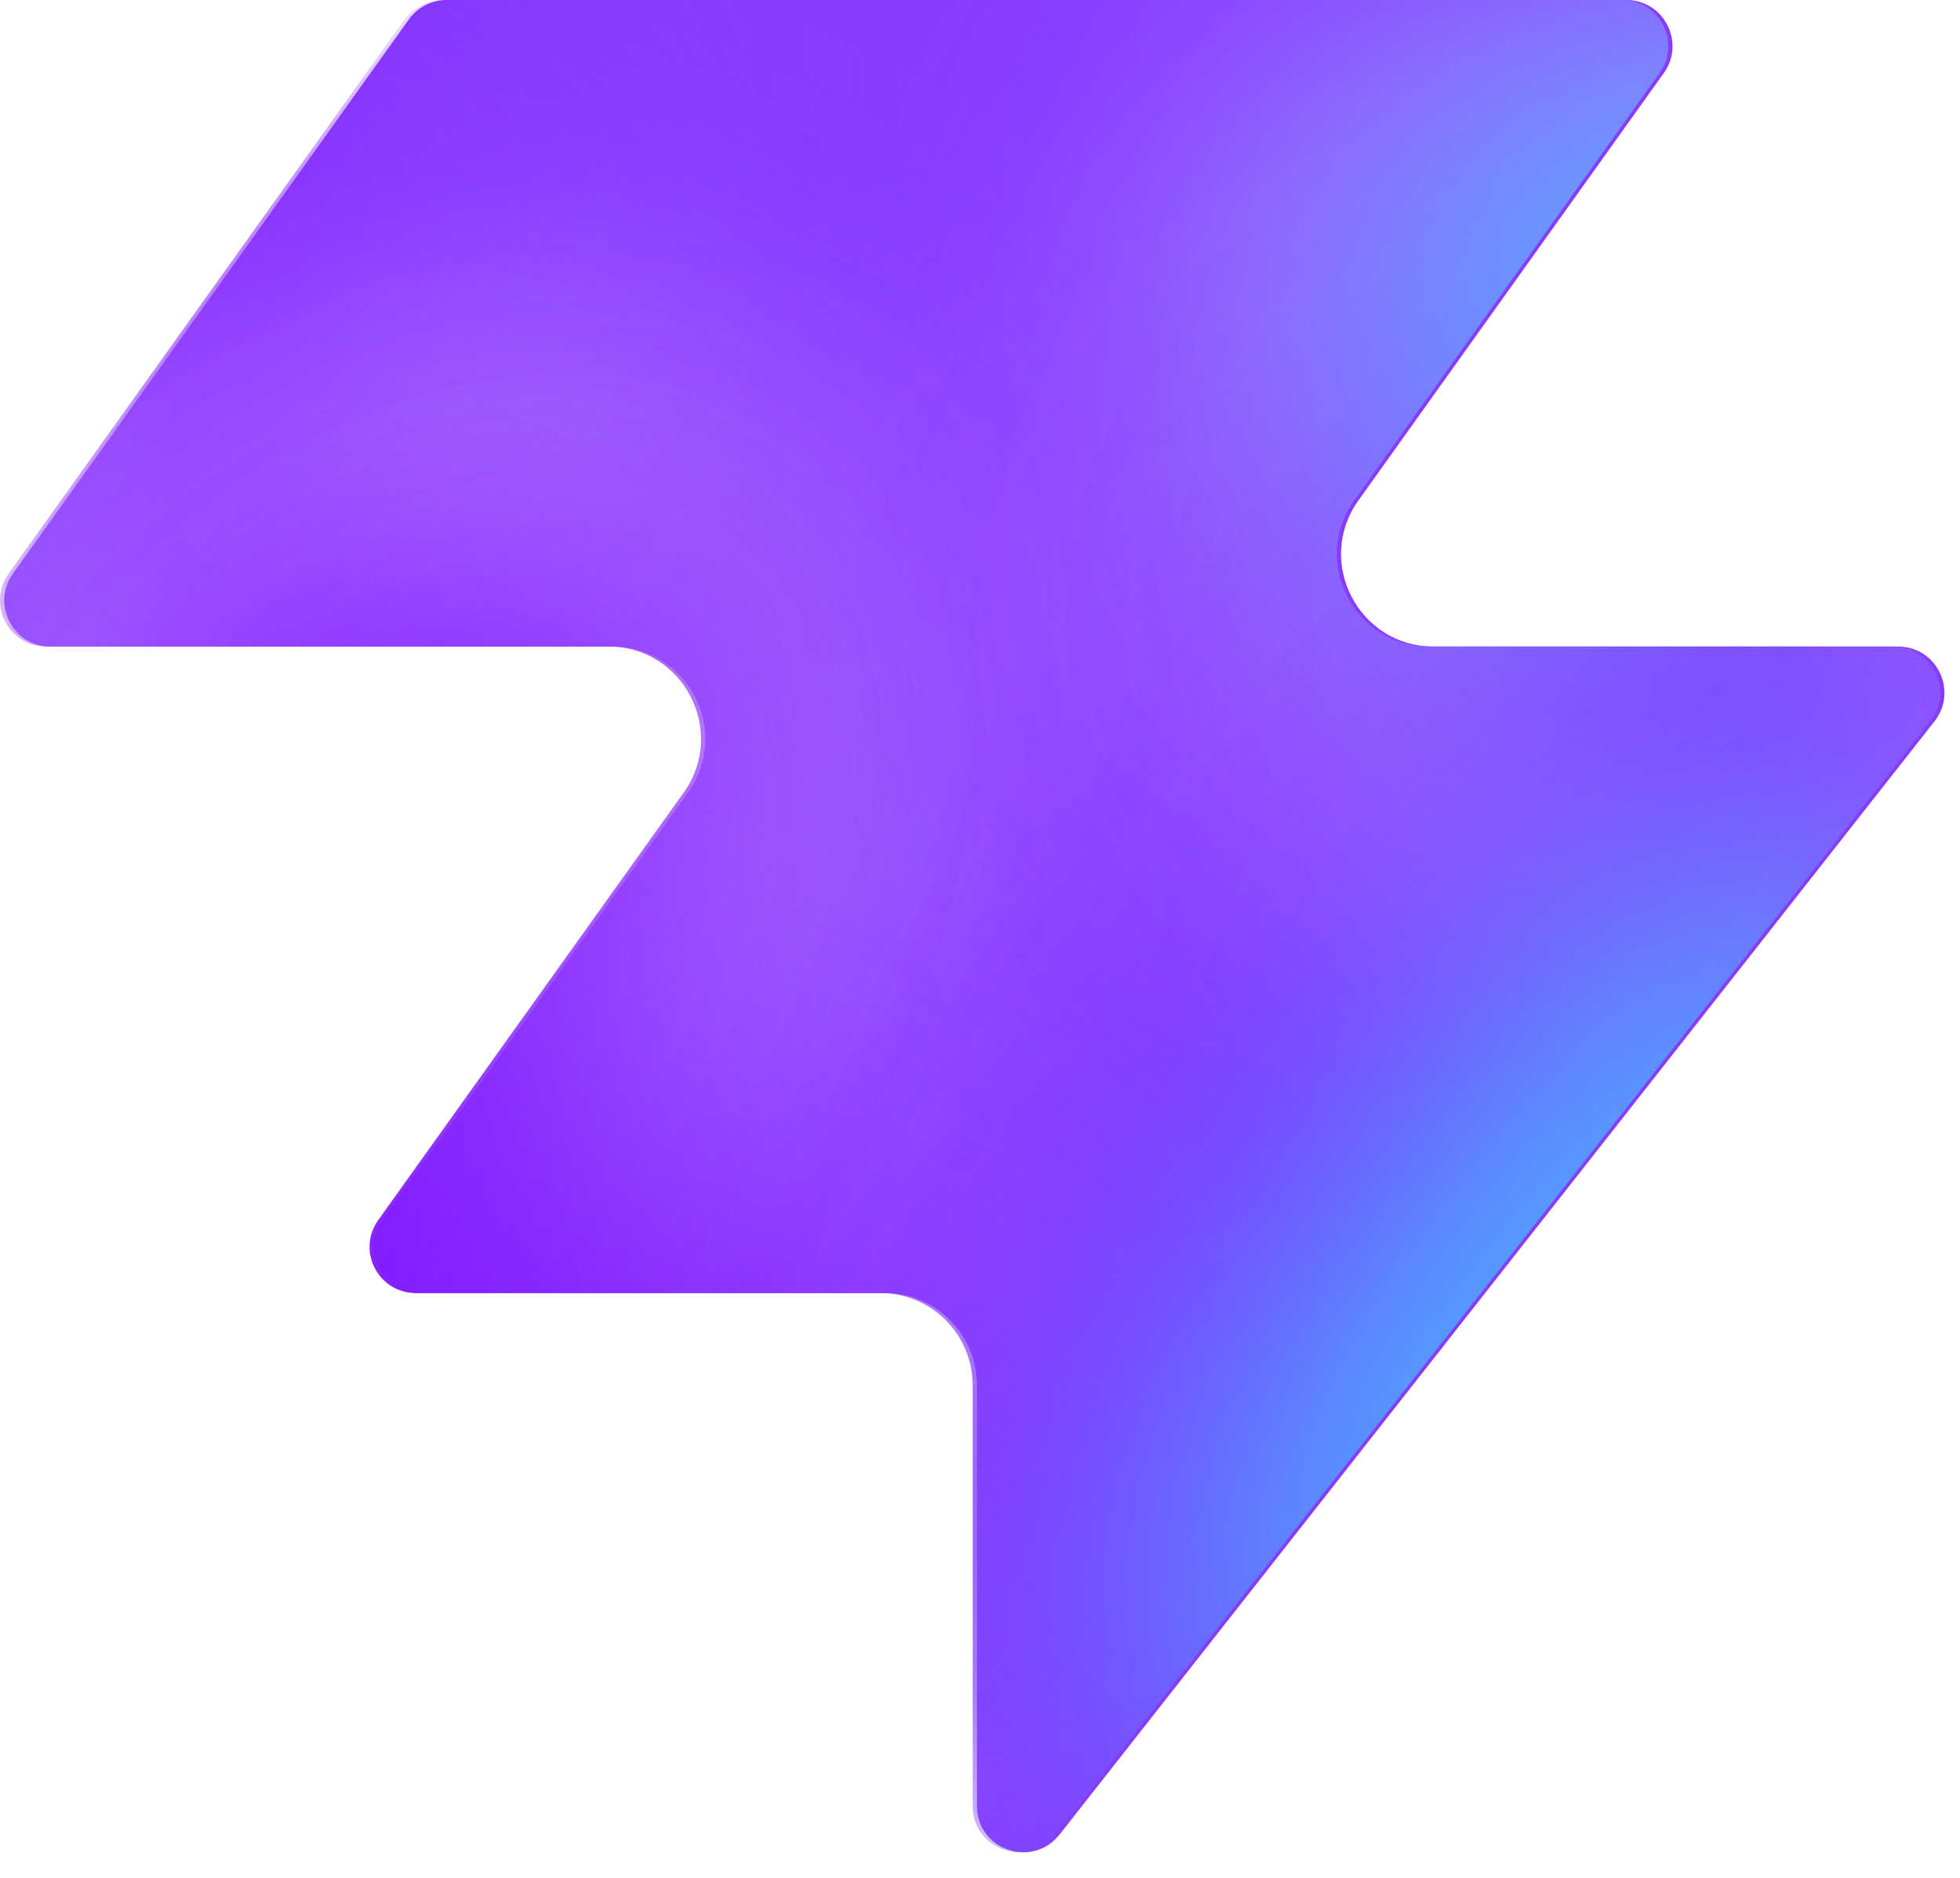
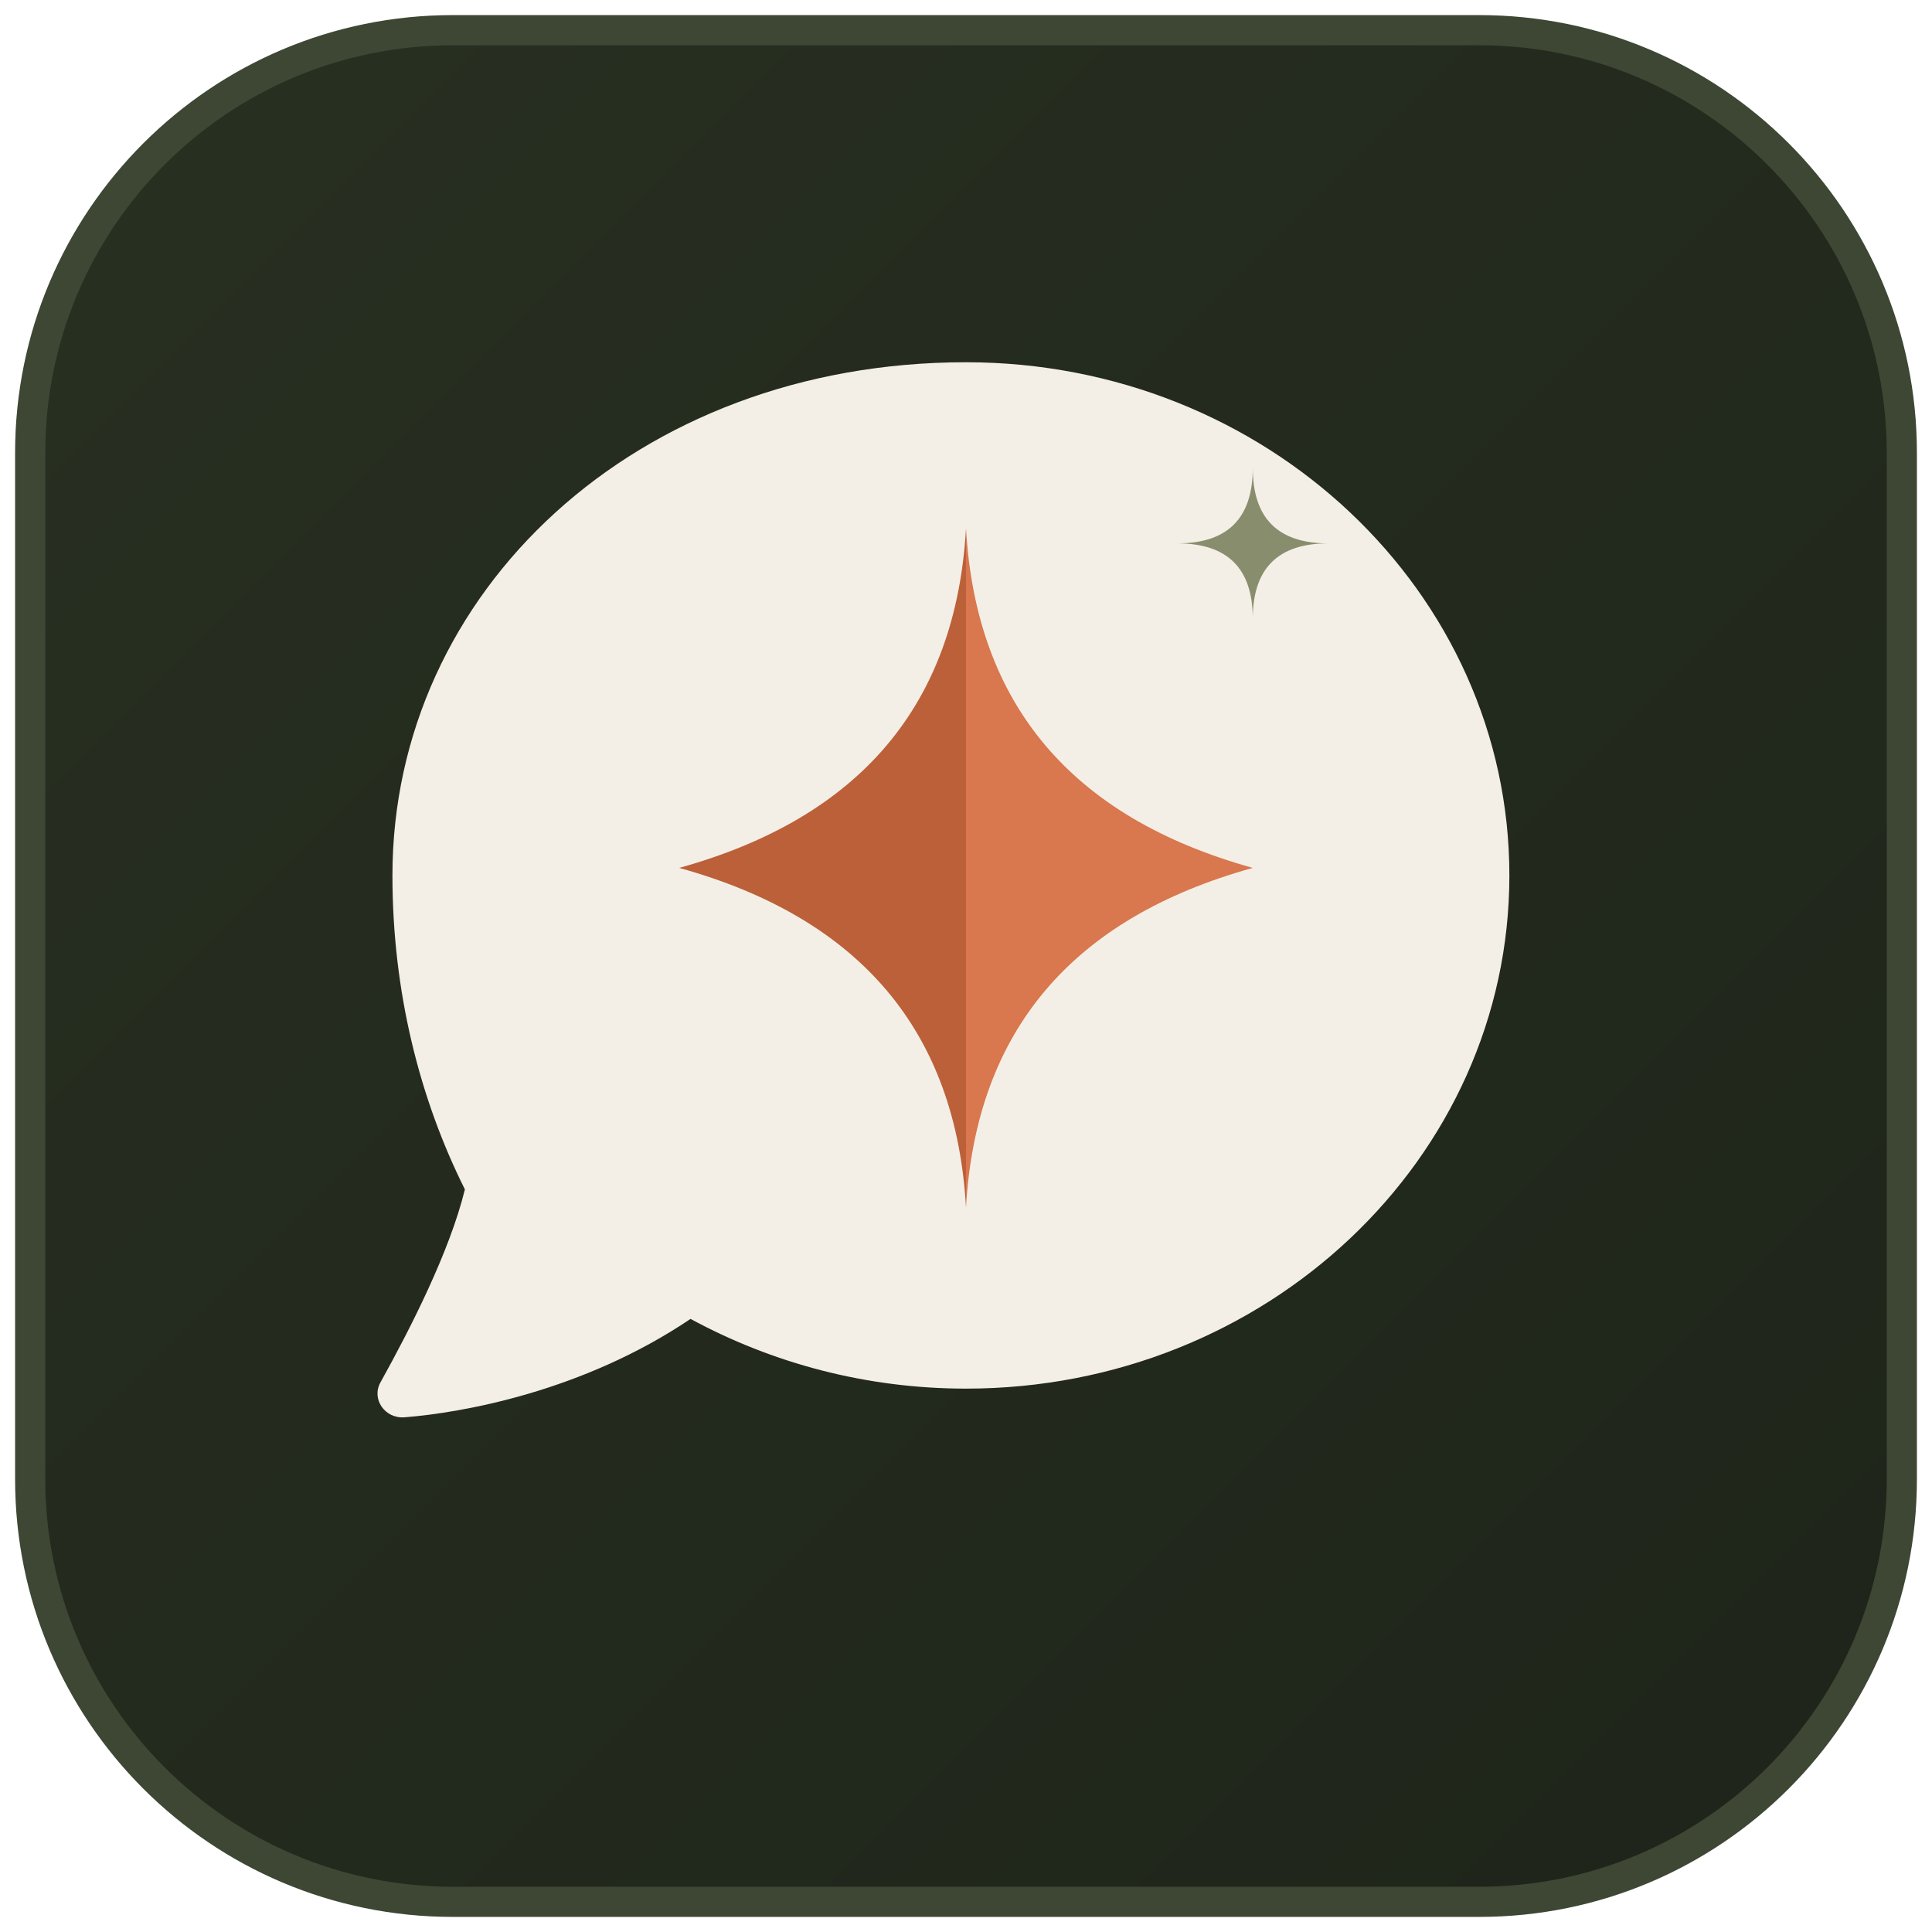
- <svg xmlns="http://www.w3.org/2000/svg" width="48" height="46" fill="none" viewBox="0 0 48 46">
-   <path fill="#863bff" d="M25.946 44.938c-.664.845-2.021.375-2.021-.698V33.937a2.26 2.26 0 0 0-2.262-2.262H10.287c-.92 0-1.456-1.04-.92-1.788l7.48-10.471c1.07-1.497 0-3.578-1.842-3.578H1.237c-.92 0-1.456-1.04-.92-1.788L10.013.474c.214-.297.556-.474.92-.474h28.894c.92 0 1.456 1.04.92 1.788l-7.48 10.471c-1.07 1.498 0 3.579 1.842 3.579h11.377c.943 0 1.473 1.088.89 1.83L25.947 44.94z" style="fill:#863bff;fill:color(display-p3 .525 .23 1);fill-opacity:1" />
-   <mask id="a" width="48" height="46" x="0" y="0" maskUnits="userSpaceOnUse" style="mask-type:alpha">
-     <path fill="#000" d="M25.842 44.938c-.664.844-2.021.375-2.021-.698V33.937a2.26 2.26 0 0 0-2.262-2.262H10.183c-.92 0-1.456-1.04-.92-1.788l7.48-10.471c1.07-1.498 0-3.579-1.842-3.579H1.133c-.92 0-1.456-1.04-.92-1.787L9.91.473c.214-.297.556-.474.92-.474h28.894c.92 0 1.456 1.04.92 1.788l-7.48 10.471c-1.07 1.498 0 3.578 1.842 3.578h11.377c.943 0 1.473 1.088.89 1.832L25.843 44.94z" style="fill:#000;fill-opacity:1" />
-   </mask>
-   <g mask="url(#a)">
-     <g filter="url(#b)">
-       <ellipse cx="5.508" cy="14.704" fill="#ede6ff" rx="5.508" ry="14.704" style="fill:#ede6ff;fill:color(display-p3 .927 .903 1);fill-opacity:1" transform="matrix(.00324 1 1 -.00324 -4.47 31.516)" />
-     </g>
-     <g filter="url(#c)">
-       <ellipse cx="10.399" cy="29.851" fill="#ede6ff" rx="10.399" ry="29.851" style="fill:#ede6ff;fill:color(display-p3 .927 .903 1);fill-opacity:1" transform="matrix(.00324 1 1 -.00324 -39.328 7.883)" />
-     </g>
-     <g filter="url(#d)">
-       <ellipse cx="5.508" cy="30.487" fill="#7e14ff" rx="5.508" ry="30.487" style="fill:#7e14ff;fill:color(display-p3 .492 .077 1);fill-opacity:1" transform="rotate(89.814 -25.913 -14.639)scale(1 -1)" />
-     </g>
-     <g filter="url(#e)">
-       <ellipse cx="5.508" cy="30.599" fill="#7e14ff" rx="5.508" ry="30.599" style="fill:#7e14ff;fill:color(display-p3 .492 .077 1);fill-opacity:1" transform="rotate(89.814 -32.644 -3.334)scale(1 -1)" />
-     </g>
-     <g filter="url(#f)">
-       <ellipse cx="5.508" cy="30.599" fill="#7e14ff" rx="5.508" ry="30.599" style="fill:#7e14ff;fill:color(display-p3 .492 .077 1);fill-opacity:1" transform="matrix(.00324 1 1 -.00324 -34.34 30.47)" />
-     </g>
-     <g filter="url(#g)">
-       <ellipse cx="14.072" cy="22.078" fill="#ede6ff" rx="14.072" ry="22.078" style="fill:#ede6ff;fill:color(display-p3 .927 .903 1);fill-opacity:1" transform="rotate(93.35 24.506 48.493)scale(-1 1)" />
-     </g>
-     <g filter="url(#h)">
-       <ellipse cx="3.47" cy="21.501" fill="#7e14ff" rx="3.47" ry="21.501" style="fill:#7e14ff;fill:color(display-p3 .492 .077 1);fill-opacity:1" transform="rotate(89.009 28.708 47.59)scale(-1 1)" />
-     </g>
-     <g filter="url(#i)">
-       <ellipse cx="3.47" cy="21.501" fill="#7e14ff" rx="3.47" ry="21.501" style="fill:#7e14ff;fill:color(display-p3 .492 .077 1);fill-opacity:1" transform="rotate(89.009 28.708 47.59)scale(-1 1)" />
-     </g>
-     <g filter="url(#j)">
-       <ellipse cx=".387" cy="8.972" fill="#7e14ff" rx="4.407" ry="29.108" style="fill:#7e14ff;fill:color(display-p3 .492 .077 1);fill-opacity:1" transform="rotate(39.51 .387 8.972)" />
-     </g>
-     <g filter="url(#k)">
-       <ellipse cx="47.523" cy="-6.092" fill="#7e14ff" rx="4.407" ry="29.108" style="fill:#7e14ff;fill:color(display-p3 .492 .077 1);fill-opacity:1" transform="rotate(37.892 47.523 -6.092)" />
-     </g>
-     <g filter="url(#l)">
-       <ellipse cx="41.412" cy="6.333" fill="#47bfff" rx="5.971" ry="9.665" style="fill:#47bfff;fill:color(display-p3 .28 .748 1);fill-opacity:1" transform="rotate(37.892 41.412 6.333)" />
-     </g>
-     <g filter="url(#m)">
-       <ellipse cx="-1.879" cy="38.332" fill="#7e14ff" rx="4.407" ry="29.108" style="fill:#7e14ff;fill:color(display-p3 .492 .077 1);fill-opacity:1" transform="rotate(37.892 -1.88 38.332)" />
-     </g>
-     <g filter="url(#n)">
-       <ellipse cx="-1.879" cy="38.332" fill="#7e14ff" rx="4.407" ry="29.108" style="fill:#7e14ff;fill:color(display-p3 .492 .077 1);fill-opacity:1" transform="rotate(37.892 -1.88 38.332)" />
-     </g>
-     <g filter="url(#o)">
-       <ellipse cx="35.651" cy="29.907" fill="#7e14ff" rx="4.407" ry="29.108" style="fill:#7e14ff;fill:color(display-p3 .492 .077 1);fill-opacity:1" transform="rotate(37.892 35.651 29.907)" />
-     </g>
-     <g filter="url(#p)">
-       <ellipse cx="38.418" cy="32.4" fill="#47bfff" rx="5.971" ry="15.297" style="fill:#47bfff;fill:color(display-p3 .28 .748 1);fill-opacity:1" transform="rotate(37.892 38.418 32.4)" />
-     </g>
-   </g>
+ <svg xmlns="http://www.w3.org/2000/svg" viewBox="0 0 128 128" width="128" height="128">
  <defs>
-     <filter id="b" width="60.045" height="41.654" x="-19.77" y="16.149" color-interpolation-filters="sRGB" filterUnits="userSpaceOnUse">
-       <feFlood flood-opacity="0" result="BackgroundImageFix" />
-       <feBlend in="SourceGraphic" in2="BackgroundImageFix" result="shape" />
-       <feGaussianBlur result="effect1_foregroundBlur_2002_17158" stdDeviation="7.659" />
-     </filter>
-     <filter id="c" width="90.34" height="51.437" x="-54.613" y="-7.533" color-interpolation-filters="sRGB" filterUnits="userSpaceOnUse">
-       <feFlood flood-opacity="0" result="BackgroundImageFix" />
-       <feBlend in="SourceGraphic" in2="BackgroundImageFix" result="shape" />
-       <feGaussianBlur result="effect1_foregroundBlur_2002_17158" stdDeviation="7.659" />
-     </filter>
-     <filter id="d" width="79.355" height="29.4" x="-49.64" y="2.03" color-interpolation-filters="sRGB" filterUnits="userSpaceOnUse">
-       <feFlood flood-opacity="0" result="BackgroundImageFix" />
-       <feBlend in="SourceGraphic" in2="BackgroundImageFix" result="shape" />
-       <feGaussianBlur result="effect1_foregroundBlur_2002_17158" stdDeviation="4.596" />
-     </filter>
-     <filter id="e" width="79.579" height="29.4" x="-45.045" y="20.029" color-interpolation-filters="sRGB" filterUnits="userSpaceOnUse">
-       <feFlood flood-opacity="0" result="BackgroundImageFix" />
-       <feBlend in="SourceGraphic" in2="BackgroundImageFix" result="shape" />
-       <feGaussianBlur result="effect1_foregroundBlur_2002_17158" stdDeviation="4.596" />
-     </filter>
-     <filter id="f" width="79.579" height="29.4" x="-43.513" y="21.178" color-interpolation-filters="sRGB" filterUnits="userSpaceOnUse">
-       <feFlood flood-opacity="0" result="BackgroundImageFix" />
-       <feBlend in="SourceGraphic" in2="BackgroundImageFix" result="shape" />
-       <feGaussianBlur result="effect1_foregroundBlur_2002_17158" stdDeviation="4.596" />
-     </filter>
-     <filter id="g" width="74.749" height="58.852" x="15.756" y="-17.901" color-interpolation-filters="sRGB" filterUnits="userSpaceOnUse">
-       <feFlood flood-opacity="0" result="BackgroundImageFix" />
-       <feBlend in="SourceGraphic" in2="BackgroundImageFix" result="shape" />
-       <feGaussianBlur result="effect1_foregroundBlur_2002_17158" stdDeviation="7.659" />
-     </filter>
-     <filter id="h" width="61.377" height="25.362" x="23.548" y="2.284" color-interpolation-filters="sRGB" filterUnits="userSpaceOnUse">
-       <feFlood flood-opacity="0" result="BackgroundImageFix" />
-       <feBlend in="SourceGraphic" in2="BackgroundImageFix" result="shape" />
-       <feGaussianBlur result="effect1_foregroundBlur_2002_17158" stdDeviation="4.596" />
-     </filter>
-     <filter id="i" width="61.377" height="25.362" x="23.548" y="2.284" color-interpolation-filters="sRGB" filterUnits="userSpaceOnUse">
-       <feFlood flood-opacity="0" result="BackgroundImageFix" />
-       <feBlend in="SourceGraphic" in2="BackgroundImageFix" result="shape" />
-       <feGaussianBlur result="effect1_foregroundBlur_2002_17158" stdDeviation="4.596" />
-     </filter>
-     <filter id="j" width="56.045" height="63.649" x="-27.636" y="-22.853" color-interpolation-filters="sRGB" filterUnits="userSpaceOnUse">
-       <feFlood flood-opacity="0" result="BackgroundImageFix" />
-       <feBlend in="SourceGraphic" in2="BackgroundImageFix" result="shape" />
-       <feGaussianBlur result="effect1_foregroundBlur_2002_17158" stdDeviation="4.596" />
-     </filter>
-     <filter id="k" width="54.814" height="64.646" x="20.116" y="-38.415" color-interpolation-filters="sRGB" filterUnits="userSpaceOnUse">
-       <feFlood flood-opacity="0" result="BackgroundImageFix" />
-       <feBlend in="SourceGraphic" in2="BackgroundImageFix" result="shape" />
-       <feGaussianBlur result="effect1_foregroundBlur_2002_17158" stdDeviation="4.596" />
-     </filter>
-     <filter id="l" width="33.541" height="35.313" x="24.641" y="-11.323" color-interpolation-filters="sRGB" filterUnits="userSpaceOnUse">
-       <feFlood flood-opacity="0" result="BackgroundImageFix" />
-       <feBlend in="SourceGraphic" in2="BackgroundImageFix" result="shape" />
-       <feGaussianBlur result="effect1_foregroundBlur_2002_17158" stdDeviation="4.596" />
-     </filter>
-     <filter id="m" width="54.814" height="64.646" x="-29.286" y="6.009" color-interpolation-filters="sRGB" filterUnits="userSpaceOnUse">
-       <feFlood flood-opacity="0" result="BackgroundImageFix" />
-       <feBlend in="SourceGraphic" in2="BackgroundImageFix" result="shape" />
-       <feGaussianBlur result="effect1_foregroundBlur_2002_17158" stdDeviation="4.596" />
-     </filter>
-     <filter id="n" width="54.814" height="64.646" x="-29.286" y="6.009" color-interpolation-filters="sRGB" filterUnits="userSpaceOnUse">
-       <feFlood flood-opacity="0" result="BackgroundImageFix" />
-       <feBlend in="SourceGraphic" in2="BackgroundImageFix" result="shape" />
-       <feGaussianBlur result="effect1_foregroundBlur_2002_17158" stdDeviation="4.596" />
-     </filter>
-     <filter id="o" width="54.814" height="64.646" x="8.244" y="-2.416" color-interpolation-filters="sRGB" filterUnits="userSpaceOnUse">
-       <feFlood flood-opacity="0" result="BackgroundImageFix" />
-       <feBlend in="SourceGraphic" in2="BackgroundImageFix" result="shape" />
-       <feGaussianBlur result="effect1_foregroundBlur_2002_17158" stdDeviation="4.596" />
-     </filter>
-     <filter id="p" width="39.409" height="43.623" x="18.713" y="10.588" color-interpolation-filters="sRGB" filterUnits="userSpaceOnUse">
-       <feFlood flood-opacity="0" result="BackgroundImageFix" />
-       <feBlend in="SourceGraphic" in2="BackgroundImageFix" result="shape" />
-       <feGaussianBlur result="effect1_foregroundBlur_2002_17158" stdDeviation="4.596" />
-     </filter>
+     <linearGradient id="brandBg" x1="0%" y1="0%" x2="100%" y2="100%">
+       <stop offset="0%" stop-color="#283022" />
+       <stop offset="100%" stop-color="#1E2419" />
+     </linearGradient>
  </defs>
+   <rect x="2" y="2" width="124" height="124" rx="28" fill="url(#brandBg)" stroke="#3D4734" stroke-width="2" />
+   <path d="     M 64 24     C 83.88 24 100 39.22 100 58     C 100 76.78 83.88 92 64 92     C 57.38 92 51.15 90.31 45.75 87.38     C 38.6 92.2 30.6 93.6 26.8 93.9     C 25.5 94.0 24.6 92.7 25.2 91.6     C 27.2 88.0 29.8 82.9 30.8 78.8     C 27.8 72.8 26 65.7 26 58     C 26 39.22 42.12 24 64 24     Z   " fill="#F4EFE6" />
+   <path d="M 64 35 Q 63 52.5 45 57.5 Q 63 62.5 64 80 Z" fill="#BC6039" />
+   <path d="M 64 35 Q 65 52.5 83 57.5 Q 65 62.5 64 80 Z" fill="#D9774E" />
+   <path d="M 83 31 Q 83 36 88 36 Q 83 36 83 41 Q 83 36 78 36 Q 83 36 83 31 Z" fill="#888E6D" />
</svg>
